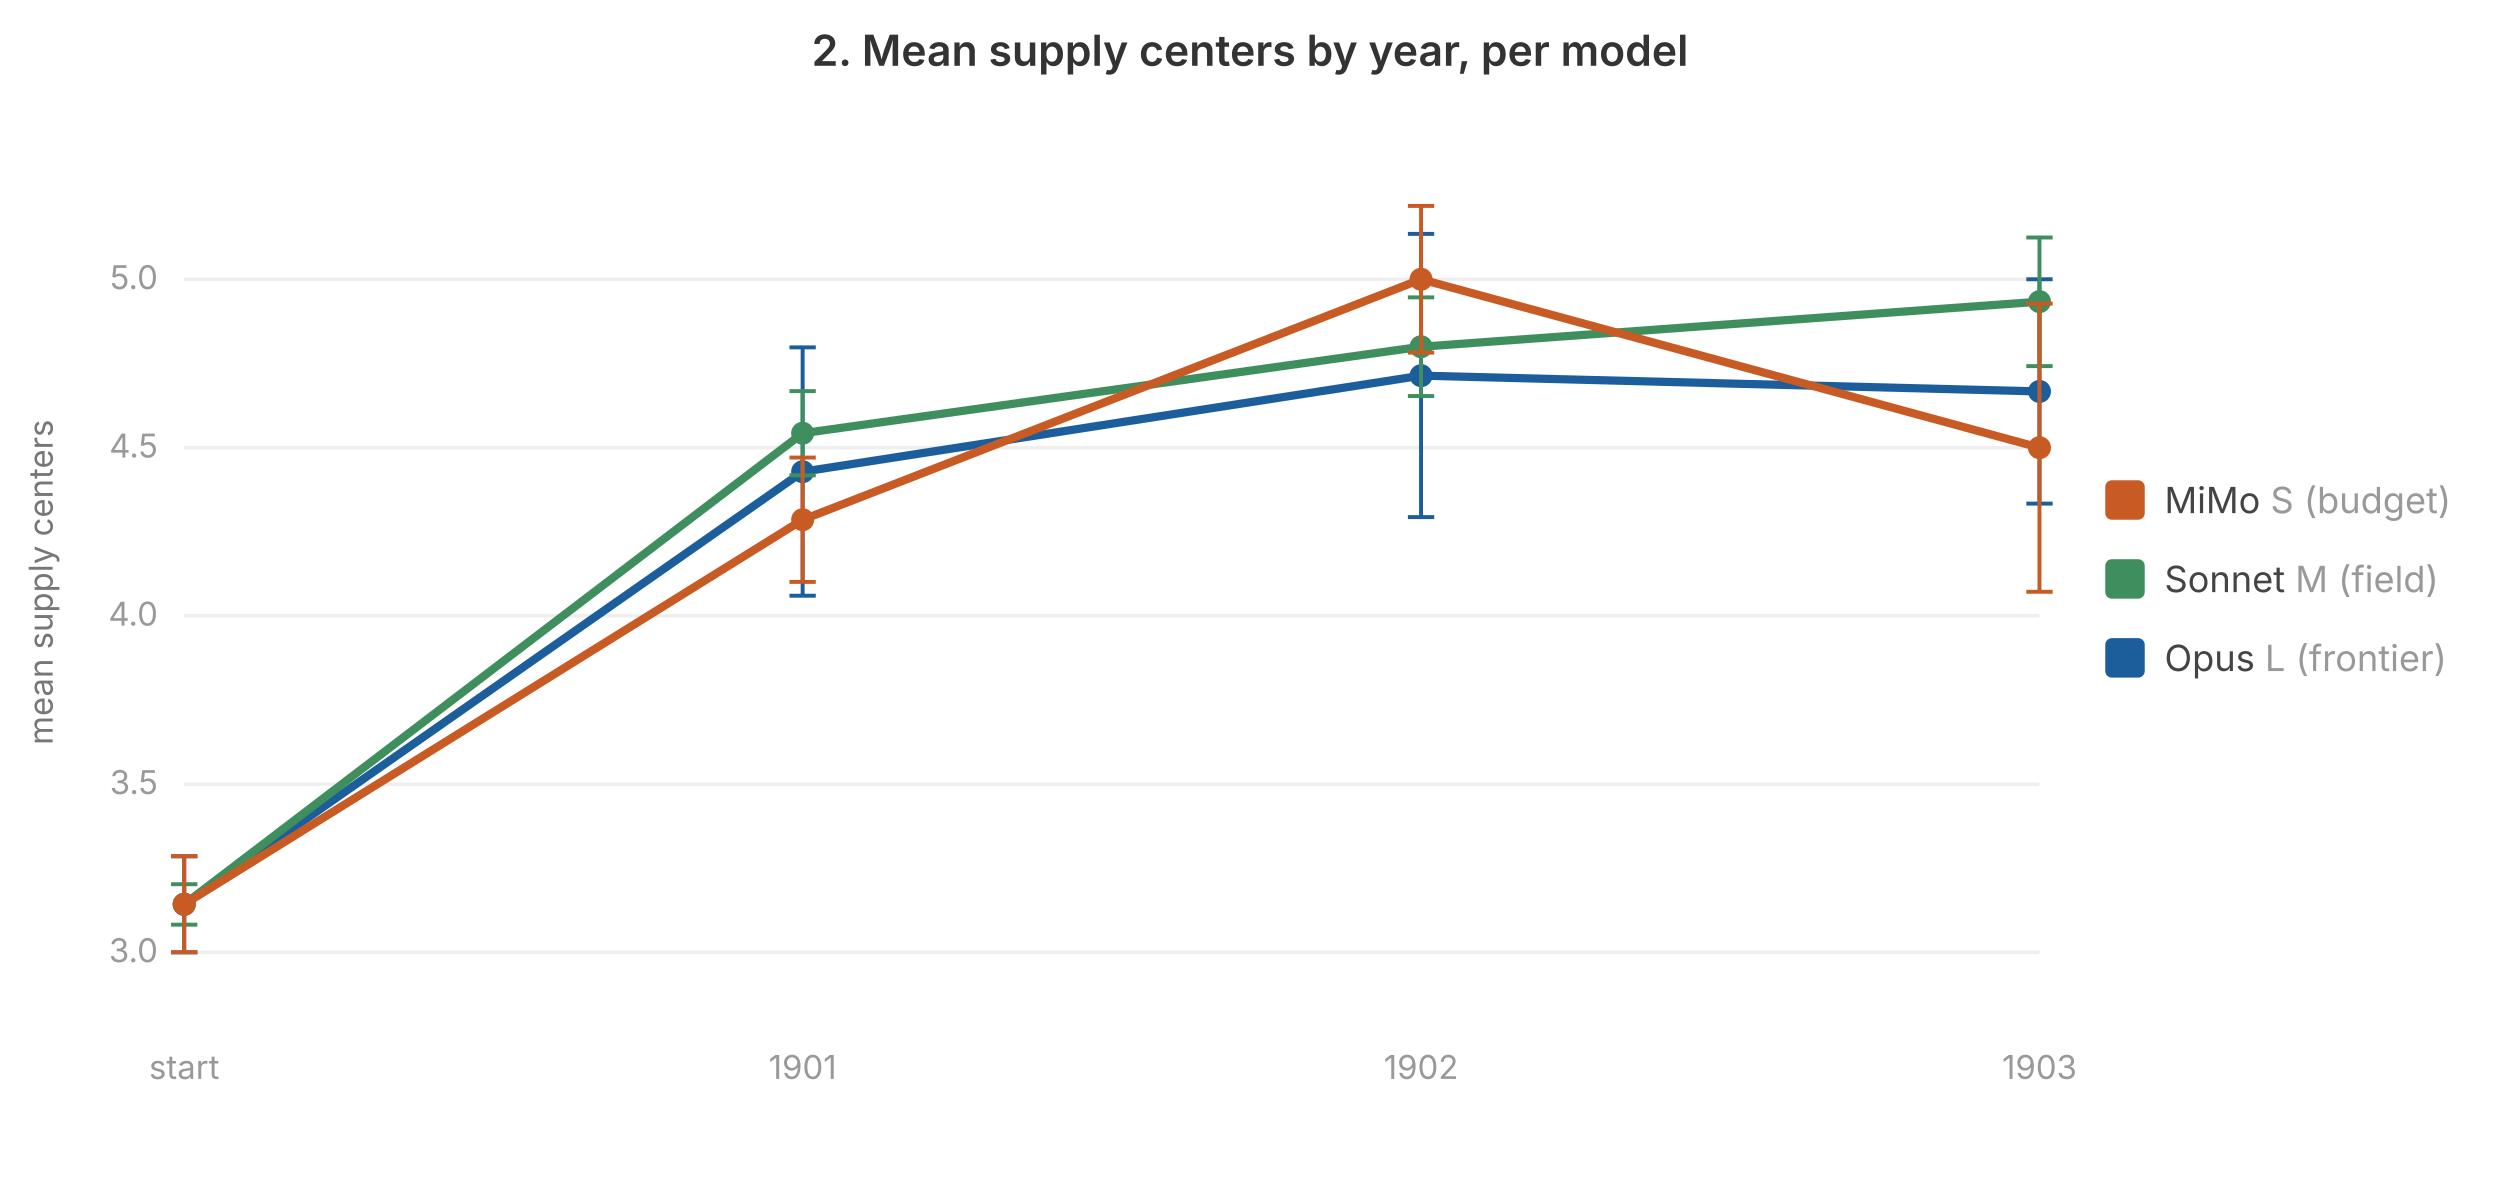
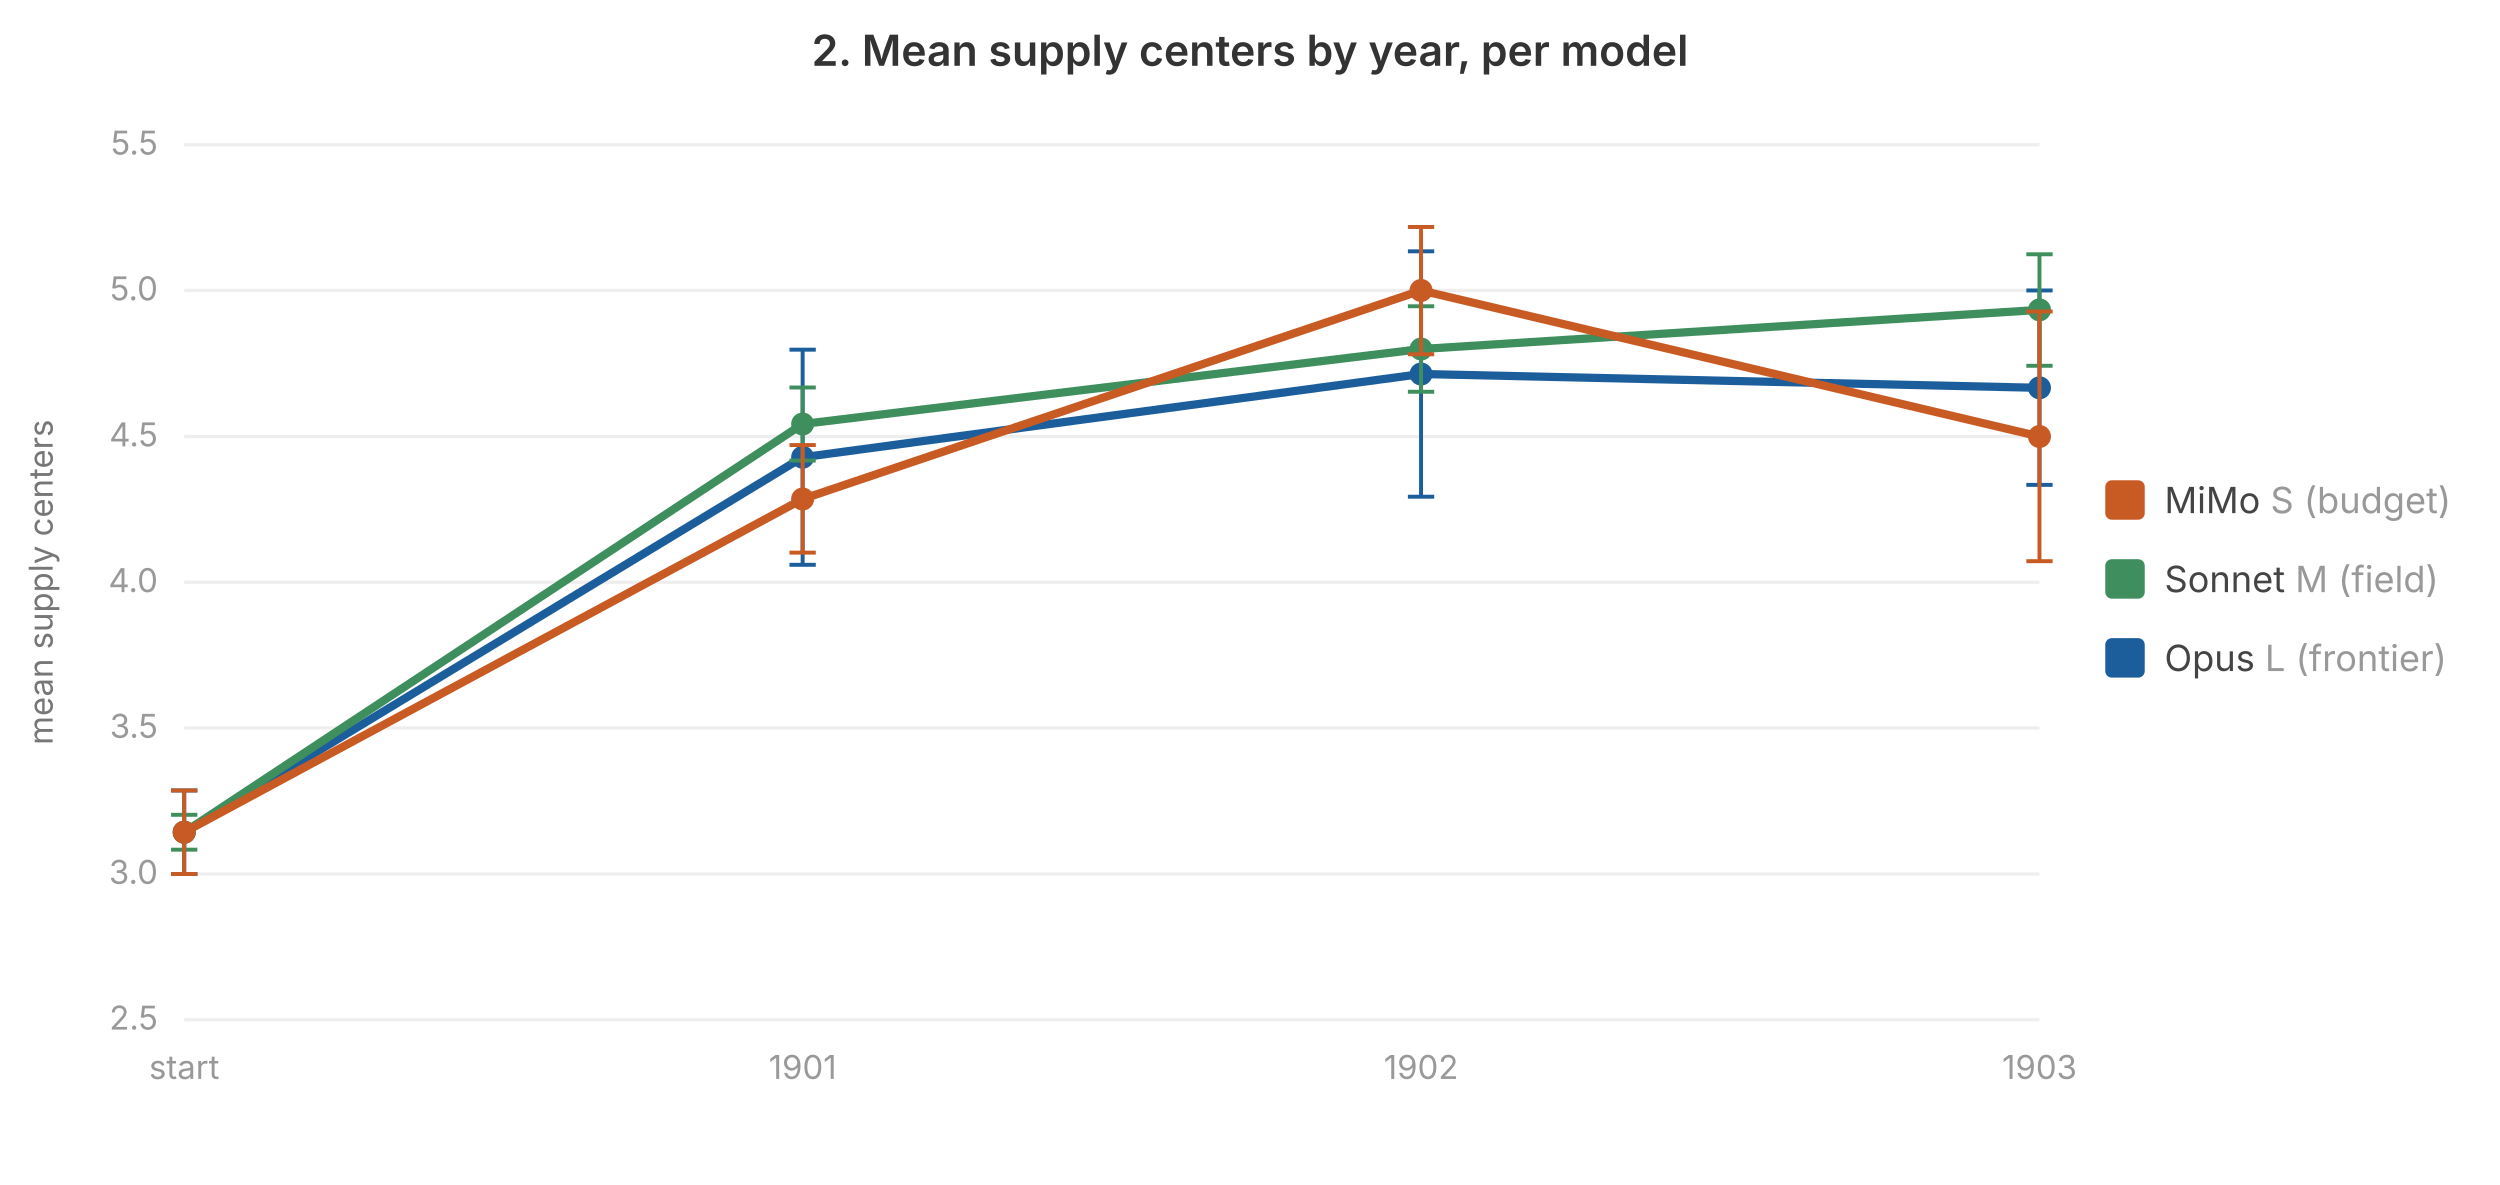
<svg xmlns="http://www.w3.org/2000/svg" viewBox="0 0 760 360" font-family="-apple-system, system-ui, sans-serif" width="760" height="360">
  <text x="380" y="20" text-anchor="middle" font-size="13" font-weight="600" fill="#333">2. Mean supply centers by year, per model</text>
-   <line x1="56" y1="289.5" x2="620" y2="289.5" stroke="#eee" stroke-width="1" />
-   <text x="48" y="292.5" text-anchor="end" font-size="10" fill="#999">3.0</text>
-   <line x1="56" y1="238.4" x2="620" y2="238.4" stroke="#eee" stroke-width="1" />
-   <text x="48" y="241.4" text-anchor="end" font-size="10" fill="#999">3.5</text>
-   <line x1="56" y1="187.2" x2="620" y2="187.2" stroke="#eee" stroke-width="1" />
-   <text x="48" y="190.2" text-anchor="end" font-size="10" fill="#999">4.0</text>
-   <line x1="56" y1="136.1" x2="620" y2="136.1" stroke="#eee" stroke-width="1" />
-   <text x="48" y="139.1" text-anchor="end" font-size="10" fill="#999">4.5</text>
-   <line x1="56" y1="84.9" x2="620" y2="84.9" stroke="#eee" stroke-width="1" />
-   <text x="48" y="87.9" text-anchor="end" font-size="10" fill="#999">5.0</text>
+   <line x1="56" y1="310.0" x2="620" y2="310.0" stroke="#eee" stroke-width="1" />
+   <text x="48" y="313.0" text-anchor="end" font-size="10" fill="#999">2.5</text>
+   <line x1="56" y1="265.7" x2="620" y2="265.7" stroke="#eee" stroke-width="1" />
+   <text x="48" y="268.7" text-anchor="end" font-size="10" fill="#999">3.0</text>
+   <line x1="56" y1="221.3" x2="620" y2="221.3" stroke="#eee" stroke-width="1" />
+   <text x="48" y="224.3" text-anchor="end" font-size="10" fill="#999">3.5</text>
+   <line x1="56" y1="177.0" x2="620" y2="177.0" stroke="#eee" stroke-width="1" />
+   <text x="48" y="180.0" text-anchor="end" font-size="10" fill="#999">4.0</text>
+   <line x1="56" y1="132.7" x2="620" y2="132.7" stroke="#eee" stroke-width="1" />
+   <text x="48" y="135.7" text-anchor="end" font-size="10" fill="#999">4.5</text>
+   <line x1="56" y1="88.3" x2="620" y2="88.3" stroke="#eee" stroke-width="1" />
+   <text x="48" y="91.3" text-anchor="end" font-size="10" fill="#999">5.0</text>
+   <line x1="56" y1="44.0" x2="620" y2="44.0" stroke="#eee" stroke-width="1" />
+   <text x="48" y="47.0" text-anchor="end" font-size="10" fill="#999">5.5</text>
  <text x="56.0" y="328" text-anchor="middle" font-size="10" fill="#999">start</text>
  <text x="244.0" y="328" text-anchor="middle" font-size="10" fill="#999">1901</text>
  <text x="432.0" y="328" text-anchor="middle" font-size="10" fill="#999">1902</text>
  <text x="620.0" y="328" text-anchor="middle" font-size="10" fill="#999">1903</text>
  <text x="16" y="177" font-size="10" fill="#777" transform="rotate(-90 16 177)" text-anchor="middle">mean supply centers</text>
-   <path d="M 56.0 274.9 L 244.0 143.4 L 432.0 114.2 L 620.0 119.0" fill="none" stroke="#1b5e9b" stroke-width="2.5" />
-   <line x1="56.0" y1="260.3" x2="56.0" y2="289.5" stroke="#1b5e9b" stroke-width="1.2" />
-   <line x1="52.0" y1="260.3" x2="60.0" y2="260.3" stroke="#1b5e9b" stroke-width="1.2" />
-   <line x1="52.0" y1="289.5" x2="60.0" y2="289.5" stroke="#1b5e9b" stroke-width="1.2" />
-   <circle cx="56.0" cy="274.9" r="3.5" fill="#1b5e9b" />
-   <line x1="244.0" y1="105.6" x2="244.0" y2="181.1" stroke="#1b5e9b" stroke-width="1.2" />
-   <line x1="240.0" y1="105.6" x2="248.0" y2="105.6" stroke="#1b5e9b" stroke-width="1.2" />
-   <line x1="240.0" y1="181.1" x2="248.0" y2="181.1" stroke="#1b5e9b" stroke-width="1.2" />
-   <circle cx="244.0" cy="143.4" r="3.5" fill="#1b5e9b" />
-   <line x1="432.0" y1="71.1" x2="432.0" y2="157.2" stroke="#1b5e9b" stroke-width="1.2" />
-   <line x1="428.0" y1="71.1" x2="436.0" y2="71.1" stroke="#1b5e9b" stroke-width="1.2" />
-   <line x1="428.0" y1="157.2" x2="436.0" y2="157.2" stroke="#1b5e9b" stroke-width="1.2" />
-   <circle cx="432.0" cy="114.2" r="3.5" fill="#1b5e9b" />
-   <line x1="620.0" y1="84.9" x2="620.0" y2="153.1" stroke="#1b5e9b" stroke-width="1.2" />
-   <line x1="616.0" y1="84.9" x2="624.0" y2="84.9" stroke="#1b5e9b" stroke-width="1.2" />
-   <line x1="616.0" y1="153.1" x2="624.0" y2="153.1" stroke="#1b5e9b" stroke-width="1.2" />
-   <circle cx="620.0" cy="119.0" r="3.5" fill="#1b5e9b" />
-   <path d="M 56.0 274.9 L 244.0 131.7 L 432.0 105.4 L 620.0 91.7" fill="none" stroke="#3f8f5e" stroke-width="2.5" />
-   <line x1="56.0" y1="268.8" x2="56.0" y2="281.1" stroke="#3f8f5e" stroke-width="1.2" />
-   <line x1="52.0" y1="268.8" x2="60.0" y2="268.8" stroke="#3f8f5e" stroke-width="1.2" />
-   <line x1="52.0" y1="281.1" x2="60.0" y2="281.1" stroke="#3f8f5e" stroke-width="1.2" />
-   <circle cx="56.0" cy="274.9" r="3.5" fill="#3f8f5e" />
-   <line x1="244.0" y1="118.9" x2="244.0" y2="144.5" stroke="#3f8f5e" stroke-width="1.2" />
-   <line x1="240.0" y1="118.9" x2="248.0" y2="118.9" stroke="#3f8f5e" stroke-width="1.2" />
-   <line x1="240.0" y1="144.5" x2="248.0" y2="144.5" stroke="#3f8f5e" stroke-width="1.2" />
-   <circle cx="244.0" cy="131.7" r="3.5" fill="#3f8f5e" />
-   <line x1="432.0" y1="90.4" x2="432.0" y2="120.4" stroke="#3f8f5e" stroke-width="1.2" />
-   <line x1="428.0" y1="90.4" x2="436.0" y2="90.4" stroke="#3f8f5e" stroke-width="1.2" />
-   <line x1="428.0" y1="120.4" x2="436.0" y2="120.4" stroke="#3f8f5e" stroke-width="1.2" />
-   <circle cx="432.0" cy="105.4" r="3.5" fill="#3f8f5e" />
-   <line x1="620.0" y1="72.2" x2="620.0" y2="111.3" stroke="#3f8f5e" stroke-width="1.2" />
-   <line x1="616.0" y1="72.2" x2="624.0" y2="72.2" stroke="#3f8f5e" stroke-width="1.2" />
-   <line x1="616.0" y1="111.3" x2="624.0" y2="111.3" stroke="#3f8f5e" stroke-width="1.2" />
-   <circle cx="620.0" cy="91.7" r="3.5" fill="#3f8f5e" />
-   <path d="M 56.0 274.9 L 244.0 158.0 L 432.0 84.9 L 620.0 136.1" fill="none" stroke="#c85a23" stroke-width="2.5" />
-   <line x1="56.0" y1="260.3" x2="56.0" y2="289.5" stroke="#c85a23" stroke-width="1.2" />
-   <line x1="52.0" y1="260.3" x2="60.0" y2="260.3" stroke="#c85a23" stroke-width="1.2" />
-   <line x1="52.0" y1="289.5" x2="60.0" y2="289.5" stroke="#c85a23" stroke-width="1.2" />
-   <circle cx="56.0" cy="274.9" r="3.5" fill="#c85a23" />
-   <line x1="244.0" y1="139.1" x2="244.0" y2="176.9" stroke="#c85a23" stroke-width="1.2" />
-   <line x1="240.0" y1="139.1" x2="248.0" y2="139.1" stroke="#c85a23" stroke-width="1.2" />
-   <line x1="240.0" y1="176.9" x2="248.0" y2="176.9" stroke="#c85a23" stroke-width="1.2" />
-   <circle cx="244.0" cy="158.0" r="3.5" fill="#c85a23" />
-   <line x1="432.0" y1="62.6" x2="432.0" y2="107.2" stroke="#c85a23" stroke-width="1.2" />
-   <line x1="428.0" y1="62.6" x2="436.0" y2="62.6" stroke="#c85a23" stroke-width="1.2" />
-   <line x1="428.0" y1="107.2" x2="436.0" y2="107.2" stroke="#c85a23" stroke-width="1.2" />
-   <circle cx="432.0" cy="84.9" r="3.5" fill="#c85a23" />
-   <line x1="620.0" y1="92.3" x2="620.0" y2="179.9" stroke="#c85a23" stroke-width="1.2" />
-   <line x1="616.0" y1="92.3" x2="624.0" y2="92.3" stroke="#c85a23" stroke-width="1.2" />
-   <line x1="616.0" y1="179.9" x2="624.0" y2="179.9" stroke="#c85a23" stroke-width="1.2" />
-   <circle cx="620.0" cy="136.1" r="3.5" fill="#c85a23" />
+   <path d="M 56.0 253.0 L 244.0 139.0 L 432.0 113.7 L 620.0 117.9" fill="none" stroke="#1b5e9b" stroke-width="2.5" />
+   <line x1="56.0" y1="240.3" x2="56.0" y2="265.7" stroke="#1b5e9b" stroke-width="1.2" />
+   <line x1="52.0" y1="240.3" x2="60.0" y2="240.3" stroke="#1b5e9b" stroke-width="1.2" />
+   <line x1="52.0" y1="265.7" x2="60.0" y2="265.7" stroke="#1b5e9b" stroke-width="1.2" />
+   <circle cx="56.0" cy="253.0" r="3.5" fill="#1b5e9b" />
+   <line x1="244.0" y1="106.3" x2="244.0" y2="171.7" stroke="#1b5e9b" stroke-width="1.2" />
+   <line x1="240.0" y1="106.3" x2="248.0" y2="106.3" stroke="#1b5e9b" stroke-width="1.2" />
+   <line x1="240.0" y1="171.7" x2="248.0" y2="171.7" stroke="#1b5e9b" stroke-width="1.2" />
+   <circle cx="244.0" cy="139.0" r="3.5" fill="#1b5e9b" />
+   <line x1="432.0" y1="76.4" x2="432.0" y2="151.0" stroke="#1b5e9b" stroke-width="1.2" />
+   <line x1="428.0" y1="76.4" x2="436.0" y2="76.4" stroke="#1b5e9b" stroke-width="1.2" />
+   <line x1="428.0" y1="151.0" x2="436.0" y2="151.0" stroke="#1b5e9b" stroke-width="1.2" />
+   <circle cx="432.0" cy="113.7" r="3.5" fill="#1b5e9b" />
+   <line x1="620.0" y1="88.3" x2="620.0" y2="147.4" stroke="#1b5e9b" stroke-width="1.2" />
+   <line x1="616.0" y1="88.3" x2="624.0" y2="88.3" stroke="#1b5e9b" stroke-width="1.2" />
+   <line x1="616.0" y1="147.4" x2="624.0" y2="147.4" stroke="#1b5e9b" stroke-width="1.2" />
+   <circle cx="620.0" cy="117.9" r="3.5" fill="#1b5e9b" />
+   <path d="M 56.0 253.0 L 244.0 128.9 L 432.0 106.1 L 620.0 94.2" fill="none" stroke="#3f8f5e" stroke-width="2.5" />
+   <line x1="56.0" y1="247.7" x2="56.0" y2="258.3" stroke="#3f8f5e" stroke-width="1.2" />
+   <line x1="52.0" y1="247.7" x2="60.0" y2="247.7" stroke="#3f8f5e" stroke-width="1.2" />
+   <line x1="52.0" y1="258.3" x2="60.0" y2="258.3" stroke="#3f8f5e" stroke-width="1.2" />
+   <circle cx="56.0" cy="253.0" r="3.5" fill="#3f8f5e" />
+   <line x1="244.0" y1="117.8" x2="244.0" y2="140.0" stroke="#3f8f5e" stroke-width="1.2" />
+   <line x1="240.0" y1="117.8" x2="248.0" y2="117.8" stroke="#3f8f5e" stroke-width="1.2" />
+   <line x1="240.0" y1="140.0" x2="248.0" y2="140.0" stroke="#3f8f5e" stroke-width="1.2" />
+   <circle cx="244.0" cy="128.9" r="3.5" fill="#3f8f5e" />
+   <line x1="432.0" y1="93.1" x2="432.0" y2="119.1" stroke="#3f8f5e" stroke-width="1.2" />
+   <line x1="428.0" y1="93.1" x2="436.0" y2="93.1" stroke="#3f8f5e" stroke-width="1.2" />
+   <line x1="428.0" y1="119.1" x2="436.0" y2="119.1" stroke="#3f8f5e" stroke-width="1.2" />
+   <circle cx="432.0" cy="106.1" r="3.5" fill="#3f8f5e" />
+   <line x1="620.0" y1="77.3" x2="620.0" y2="111.2" stroke="#3f8f5e" stroke-width="1.2" />
+   <line x1="616.0" y1="77.3" x2="624.0" y2="77.3" stroke="#3f8f5e" stroke-width="1.2" />
+   <line x1="616.0" y1="111.2" x2="624.0" y2="111.2" stroke="#3f8f5e" stroke-width="1.2" />
+   <circle cx="620.0" cy="94.2" r="3.5" fill="#3f8f5e" />
+   <path d="M 56.0 253.0 L 244.0 151.7 L 432.0 88.3 L 620.0 132.7" fill="none" stroke="#c85a23" stroke-width="2.5" />
+   <line x1="56.0" y1="240.3" x2="56.0" y2="265.7" stroke="#c85a23" stroke-width="1.2" />
+   <line x1="52.0" y1="240.3" x2="60.0" y2="240.3" stroke="#c85a23" stroke-width="1.2" />
+   <line x1="52.0" y1="265.7" x2="60.0" y2="265.7" stroke="#c85a23" stroke-width="1.2" />
+   <circle cx="56.0" cy="253.0" r="3.5" fill="#c85a23" />
+   <line x1="244.0" y1="135.3" x2="244.0" y2="168.0" stroke="#c85a23" stroke-width="1.2" />
+   <line x1="240.0" y1="135.3" x2="248.0" y2="135.3" stroke="#c85a23" stroke-width="1.2" />
+   <line x1="240.0" y1="168.0" x2="248.0" y2="168.0" stroke="#c85a23" stroke-width="1.2" />
+   <circle cx="244.0" cy="151.7" r="3.5" fill="#c85a23" />
+   <line x1="432.0" y1="69.0" x2="432.0" y2="107.7" stroke="#c85a23" stroke-width="1.2" />
+   <line x1="428.0" y1="69.0" x2="436.0" y2="69.0" stroke="#c85a23" stroke-width="1.2" />
+   <line x1="428.0" y1="107.7" x2="436.0" y2="107.7" stroke="#c85a23" stroke-width="1.2" />
+   <circle cx="432.0" cy="88.3" r="3.5" fill="#c85a23" />
+   <line x1="620.0" y1="94.7" x2="620.0" y2="170.6" stroke="#c85a23" stroke-width="1.2" />
+   <line x1="616.0" y1="94.7" x2="624.0" y2="94.7" stroke="#c85a23" stroke-width="1.2" />
+   <line x1="616.0" y1="170.6" x2="624.0" y2="170.6" stroke="#c85a23" stroke-width="1.2" />
+   <circle cx="620.0" cy="132.7" r="3.5" fill="#c85a23" />
  <rect x="640" y="146" width="12" height="12" rx="2" fill="#c85a23" />
  <text x="658" y="156" font-size="11" fill="#444">MiMo <tspan fill="#999">S (budget)</tspan>
  </text>
  <rect x="640" y="170" width="12" height="12" rx="2" fill="#3f8f5e" />
  <text x="658" y="180" font-size="11" fill="#444">Sonnet <tspan fill="#999">M (field)</tspan>
  </text>
  <rect x="640" y="194" width="12" height="12" rx="2" fill="#1b5e9b" />
  <text x="658" y="204" font-size="11" fill="#444">Opus <tspan fill="#999">L (frontier)</tspan>
  </text>
</svg>
